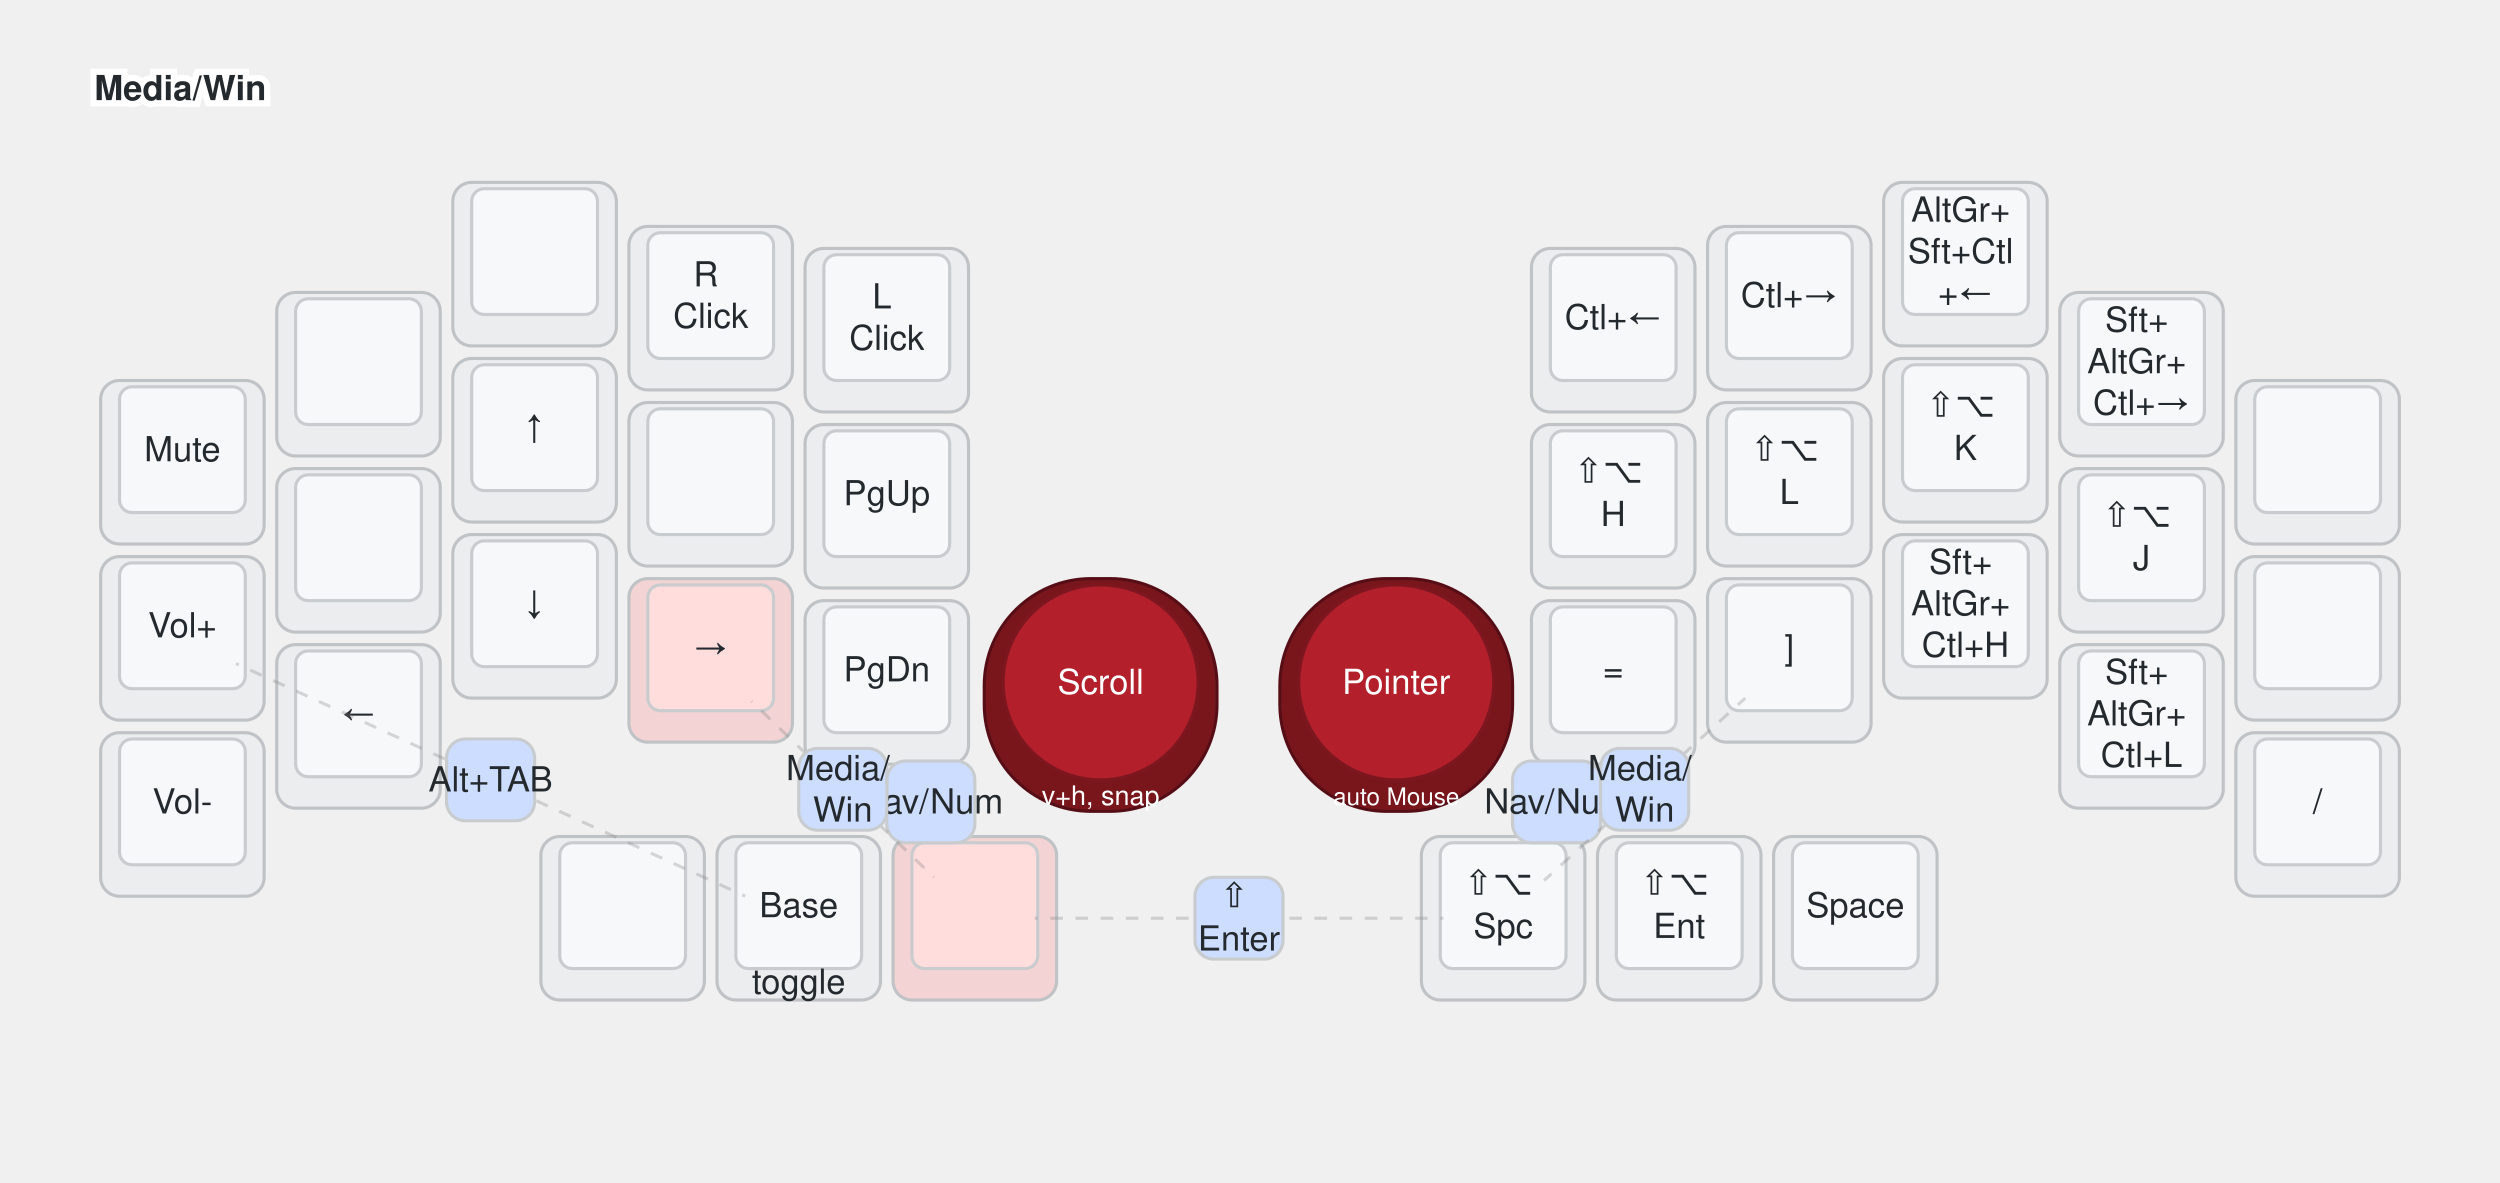
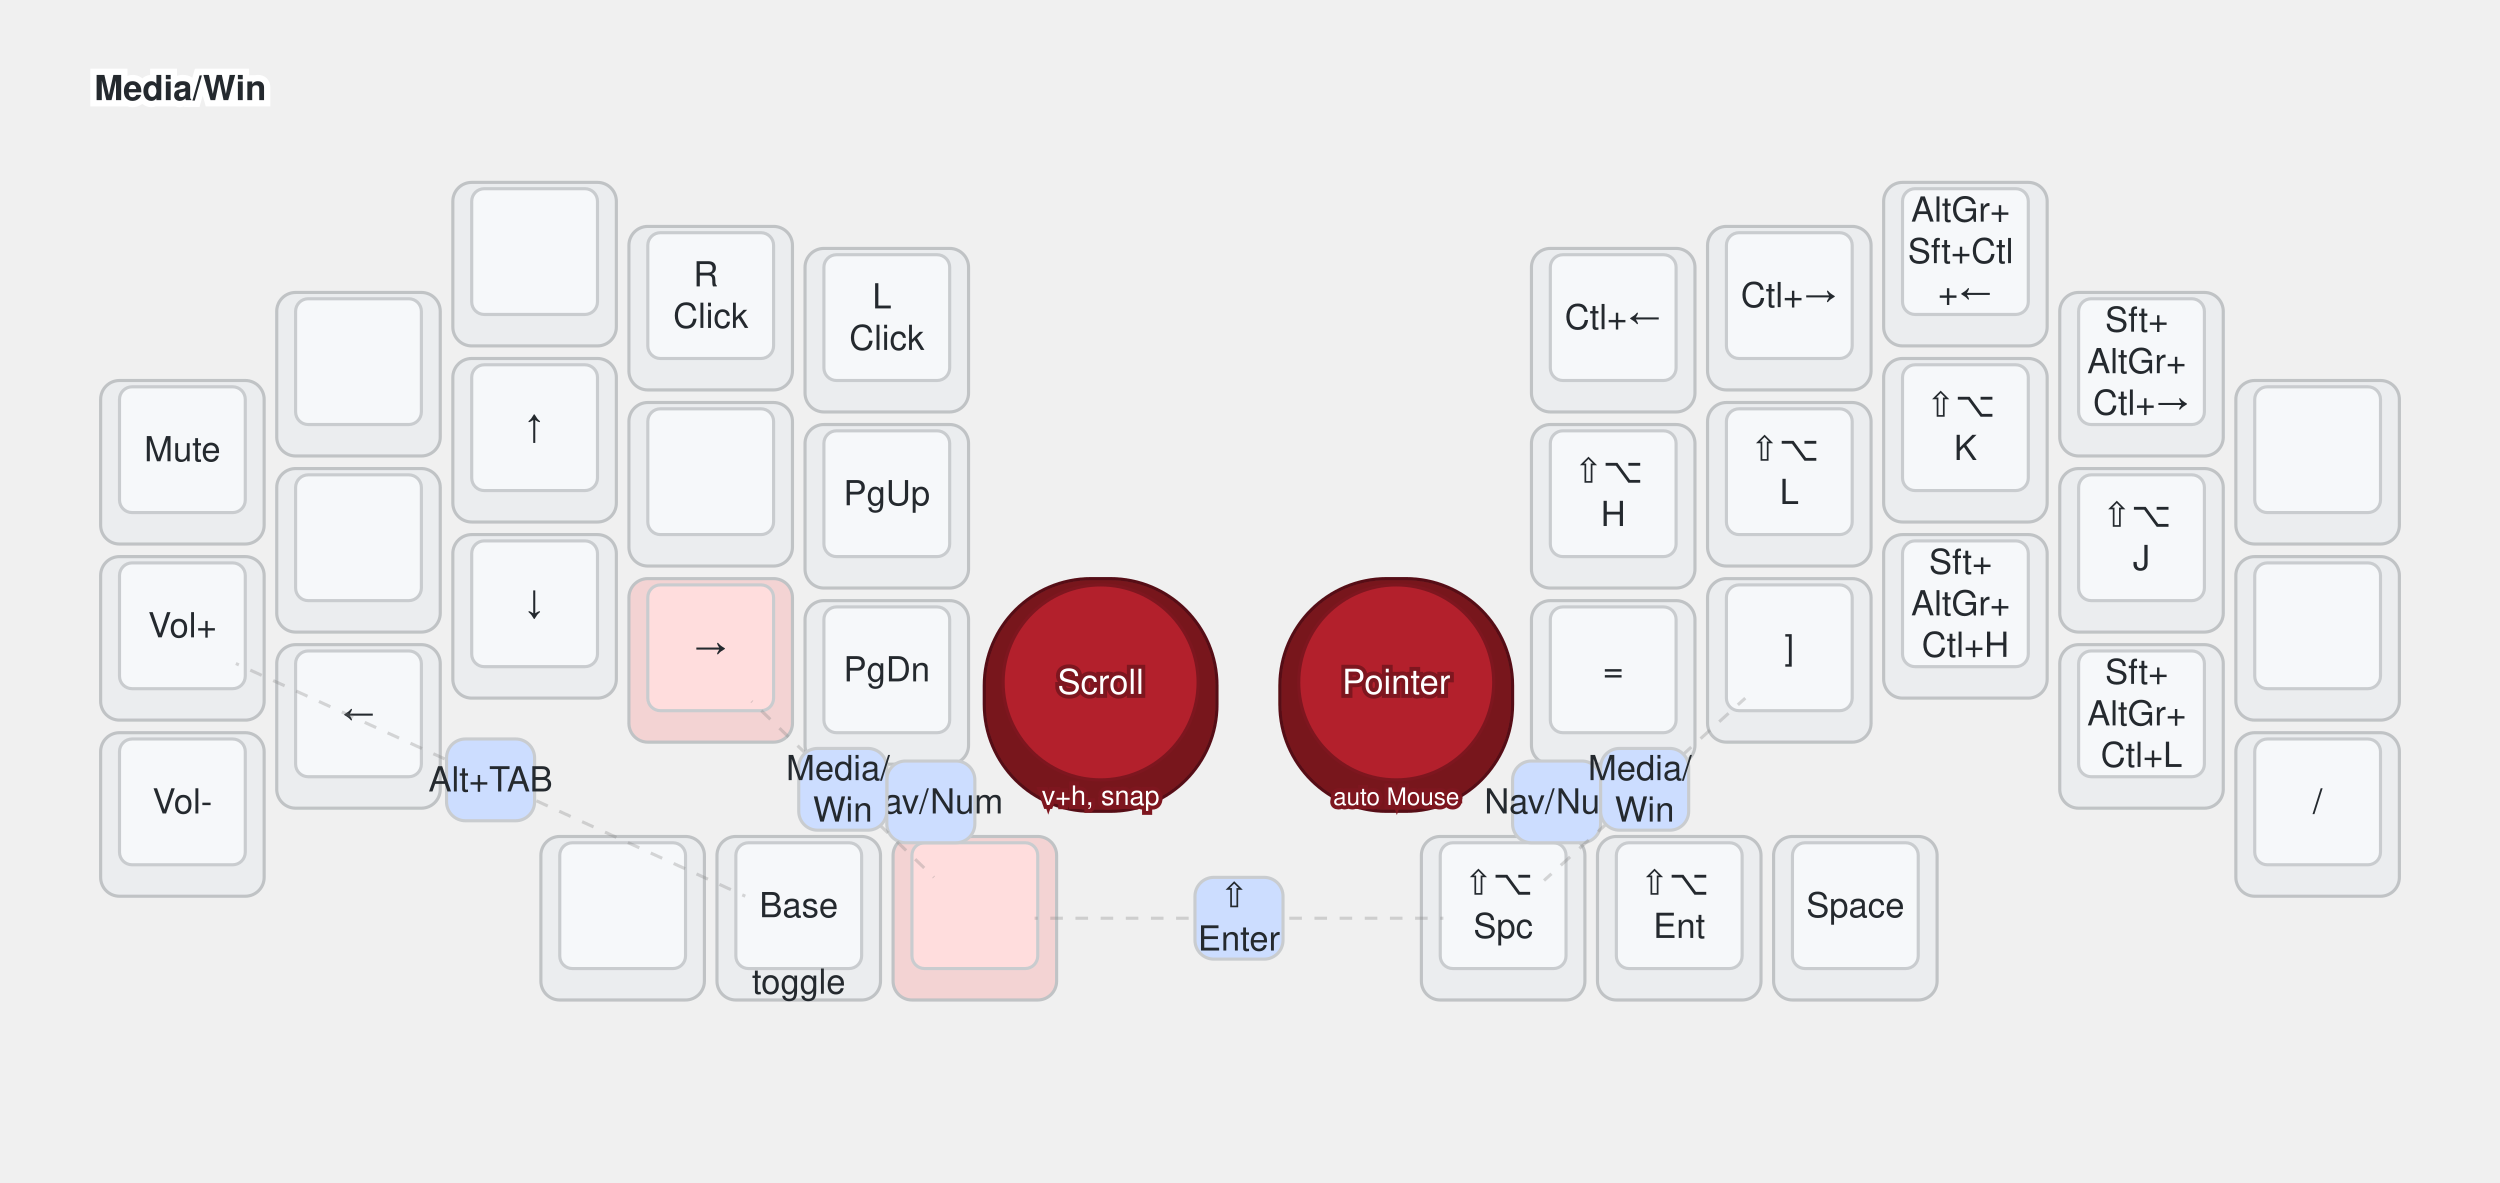
<svg xmlns="http://www.w3.org/2000/svg" width="1590" height="752" viewBox="0 0 795 376" class="keymap">
  <style>/* inherit to force styles through use tags */
svg path {
    fill: inherit;
}

/* font and background color specifications */
svg.keymap {
    font-family: SFMono-Regular,Consolas,Liberation Mono,Menlo,monospace;
    font-size: 14px;
    font-kerning: normal;
    text-rendering: optimizeLegibility;
    fill: #24292e;
}

/* default key styling */
rect.key {
    fill: #f6f8fa;
}

rect.key, rect.combo {
    stroke: #c9cccf;
    stroke-width: 1;
}

/* default key side styling, only used is draw_key_sides is set */
rect.side {
    filter: brightness(90%);
}

/* color accent for combo boxes */
rect.combo, rect.combo-separate {
    fill: #cdf;
}

/* color accent for held keys */
rect.held, rect.combo.held {
    fill: #fdd;
}

/* color accent for ghost (optional) keys */
rect.ghost, rect.combo.ghost {
    stroke-dasharray: 4, 4;
    stroke-width: 2;
}

text {
    text-anchor: middle;
    dominant-baseline: middle;
}

/* styling for layer labels */
text.label {
    font-weight: bold;
    text-anchor: start;
    stroke: white;
    stroke-width: 4;
    paint-order: stroke;
}

/* styling for optional footer */
text.footer {
    text-anchor: end;
    dominant-baseline: auto;
    stroke: white;
    stroke-width: 4;
    paint-order: stroke;
}

/* styling for combo tap, and key non-tap label text */
- text.combo, text.hold, text.shifted, text.left, text.right, text.tl, text.tr, text.bl, text.br {
+ text.combo, text.hold, text.shifted, text.left, text.right {
    font-size: 11px;
}

- text.hold, text.bl, text.br {
+ text.hold {
    text-anchor: middle;
    dominant-baseline: auto;
}

- text.shifted, text.tl, text.tr {
+ text.shifted {
    text-anchor: middle;
    dominant-baseline: hanging;
}

- text.left, text.tl, text.bl {
+ text.left {
    text-anchor: start;
}

- text.right, text.tr, text.br {
+ text.right {
    text-anchor: end;
}

text.layer-activator {
    text-decoration: underline;
}

/* styling for hold/shifted label text in combo box */
text.combo.hold, text.combo.shifted, text.combo.left, text.combo.right {
    font-size: 8px;
}

/* lighter symbol for transparent keys */
text.trans {
    fill: #7b7e81;
}

/* styling for combo dendrons */
path.combo {
    stroke-width: 1;
    stroke: gray;
    fill: none;
}

/* Start Tabler Icons Cleanup */
/* cannot use height/width with glyphs */
.icon-tabler &gt; path {
    fill: inherit;
    stroke: inherit;
    stroke-width: 2;
}
/* hide tabler's default box */
.icon-tabler &gt; path[stroke="none"][fill="none"] {
    visibility: hidden;
}
/* End Tabler Icons Cleanup */

@media (prefers-color-scheme: dark) {
svg.keymap { fill: #d1d6db; }
rect.key { fill: #3f4750; }
rect.key, rect.combo { stroke: #60666c; }
rect.combo, rect.combo-separate { fill: #1f3d7a; }
rect.held, rect.combo.held { fill: #854747; }
text.label, text.footer { stroke: black; }
text.trans { fill: #7e8184; }
path.combo { stroke: #7f7f7f; }

}
svg.keymap {
  font-family: Helvetica Neue, Helvetica, Arial, sans-serif;
  font-size: 11px;
}
path.combo {
  stroke-dasharray: 4, 4;
  stroke-opacity: 0.3;
}
.trans.tap, .ghost.tap {
  opacity: 0.4;
}
rect.trackball {
  rx: 34px;
  ry: 34px;
  fill: #b3202c;
  stroke: #7e161f;
}
rect.trackball.side {
  fill: #7e161f;
  stroke: #5c1017;
}
text.trackball {
  fill: #ffffff;
+   stroke: #7e161f;
+   stroke-width: 2.5;
+   paint-order: stroke;
}
</style>
  <g transform="translate(30, 0)" class="layer-Media/Win">
    <text x="0" y="28" class="label" id="MediaWin">Media/Win</text>
    <g transform="translate(0, 56)">
      <g transform="translate(28, 91)" class="key keypos-0">
        <rect rx="6" ry="6" x="-26" y="-26" width="52" height="52" class="key side" />
        <rect rx="4" ry="4" x="-20" y="-24" width="40" height="40" class="key" />
        <text x="0" y="-4" class="key tap">Mute</text>
      </g>
      <g transform="translate(84, 63)" class="key keypos-1">
        <rect rx="6" ry="6" x="-26" y="-26" width="52" height="52" class="key side" />
        <rect rx="4" ry="4" x="-20" y="-24" width="40" height="40" class="key" />
      </g>
      <g transform="translate(140, 28)" class="key keypos-2">
        <rect rx="6" ry="6" x="-26" y="-26" width="52" height="52" class="key side" />
        <rect rx="4" ry="4" x="-20" y="-24" width="40" height="40" class="key" />
      </g>
      <g transform="translate(196, 42)" class="key keypos-3">
        <rect rx="6" ry="6" x="-26" y="-26" width="52" height="52" class="key side" />
        <rect rx="4" ry="4" x="-20" y="-24" width="40" height="40" class="key" />
        <text x="0" y="-4" class="key tap">
          <tspan x="0" dy="-0.6em">R</tspan>
          <tspan x="0" dy="1.2em">Click</tspan>
        </text>
      </g>
      <g transform="translate(252, 49)" class="key keypos-4">
        <rect rx="6" ry="6" x="-26" y="-26" width="52" height="52" class="key side" />
        <rect rx="4" ry="4" x="-20" y="-24" width="40" height="40" class="key" />
        <text x="0" y="-4" class="key tap">
          <tspan x="0" dy="-0.6em">L</tspan>
          <tspan x="0" dy="1.2em">Click</tspan>
        </text>
      </g>
      <g transform="translate(483, 49)" class="key keypos-5">
        <rect rx="6" ry="6" x="-26" y="-26" width="52" height="52" class="key side" />
        <rect rx="4" ry="4" x="-20" y="-24" width="40" height="40" class="key" />
        <text x="0" y="-4" class="key tap">Ctl+←</text>
      </g>
      <g transform="translate(539, 42)" class="key keypos-6">
        <rect rx="6" ry="6" x="-26" y="-26" width="52" height="52" class="key side" />
        <rect rx="4" ry="4" x="-20" y="-24" width="40" height="40" class="key" />
        <text x="0" y="-4" class="key tap">Ctl+→</text>
      </g>
      <g transform="translate(595, 28)" class="key keypos-7">
        <rect rx="6" ry="6" x="-26" y="-26" width="52" height="52" class="key side" />
        <rect rx="4" ry="4" x="-20" y="-24" width="40" height="40" class="key" />
        <text x="0" y="-4" class="key tap">
          <tspan x="0" dy="-1.2em">AltGr+</tspan>
          <tspan x="0" dy="1.2em">Sft+Ctl</tspan>
          <tspan x="0" dy="1.2em">+←</tspan>
        </text>
      </g>
      <g transform="translate(651, 63)" class="key keypos-8">
        <rect rx="6" ry="6" x="-26" y="-26" width="52" height="52" class="key side" />
        <rect rx="4" ry="4" x="-20" y="-24" width="40" height="40" class="key" />
        <text x="0" y="-4" class="key tap">
          <tspan x="0" dy="-1.2em">Sft+</tspan>
          <tspan x="0" dy="1.2em">AltGr+</tspan>
          <tspan x="0" dy="1.2em">Ctl+→</tspan>
        </text>
      </g>
      <g transform="translate(707, 91)" class="key keypos-9">
        <rect rx="6" ry="6" x="-26" y="-26" width="52" height="52" class="key side" />
        <rect rx="4" ry="4" x="-20" y="-24" width="40" height="40" class="key" />
      </g>
      <g transform="translate(28, 147)" class="key keypos-10">
        <rect rx="6" ry="6" x="-26" y="-26" width="52" height="52" class="key side" />
        <rect rx="4" ry="4" x="-20" y="-24" width="40" height="40" class="key" />
        <text x="0" y="-4" class="key tap">Vol+</text>
      </g>
      <g transform="translate(84, 119)" class="key keypos-11">
        <rect rx="6" ry="6" x="-26" y="-26" width="52" height="52" class="key side" />
        <rect rx="4" ry="4" x="-20" y="-24" width="40" height="40" class="key" />
      </g>
      <g transform="translate(140, 84)" class="key keypos-12">
        <rect rx="6" ry="6" x="-26" y="-26" width="52" height="52" class="key side" />
        <rect rx="4" ry="4" x="-20" y="-24" width="40" height="40" class="key" />
        <text x="0" y="-4" class="key tap">↑</text>
      </g>
      <g transform="translate(196, 98)" class="key keypos-13">
        <rect rx="6" ry="6" x="-26" y="-26" width="52" height="52" class="key side" />
        <rect rx="4" ry="4" x="-20" y="-24" width="40" height="40" class="key" />
      </g>
      <g transform="translate(252, 105)" class="key keypos-14">
        <rect rx="6" ry="6" x="-26" y="-26" width="52" height="52" class="key side" />
        <rect rx="4" ry="4" x="-20" y="-24" width="40" height="40" class="key" />
        <text x="0" y="-4" class="key tap">PgUp</text>
      </g>
      <g transform="translate(483, 105)" class="key keypos-15">
        <rect rx="6" ry="6" x="-26" y="-26" width="52" height="52" class="key side" />
        <rect rx="4" ry="4" x="-20" y="-24" width="40" height="40" class="key" />
        <text x="0" y="-4" class="key tap">
          <tspan x="0" dy="-0.6em">⇧⌥</tspan>
          <tspan x="0" dy="1.2em">H</tspan>
        </text>
      </g>
      <g transform="translate(539, 98)" class="key keypos-16">
        <rect rx="6" ry="6" x="-26" y="-26" width="52" height="52" class="key side" />
        <rect rx="4" ry="4" x="-20" y="-24" width="40" height="40" class="key" />
        <text x="0" y="-4" class="key tap">
          <tspan x="0" dy="-0.6em">⇧⌥</tspan>
          <tspan x="0" dy="1.2em">L</tspan>
        </text>
      </g>
      <g transform="translate(595, 84)" class="key keypos-17">
        <rect rx="6" ry="6" x="-26" y="-26" width="52" height="52" class="key side" />
        <rect rx="4" ry="4" x="-20" y="-24" width="40" height="40" class="key" />
        <text x="0" y="-4" class="key tap">
          <tspan x="0" dy="-0.6em">⇧⌥</tspan>
          <tspan x="0" dy="1.2em">K</tspan>
        </text>
      </g>
      <g transform="translate(651, 119)" class="key keypos-18">
        <rect rx="6" ry="6" x="-26" y="-26" width="52" height="52" class="key side" />
        <rect rx="4" ry="4" x="-20" y="-24" width="40" height="40" class="key" />
        <text x="0" y="-4" class="key tap">
          <tspan x="0" dy="-0.6em">⇧⌥</tspan>
          <tspan x="0" dy="1.2em">J</tspan>
        </text>
      </g>
      <g transform="translate(707, 147)" class="key keypos-19">
        <rect rx="6" ry="6" x="-26" y="-26" width="52" height="52" class="key side" />
        <rect rx="4" ry="4" x="-20" y="-24" width="40" height="40" class="key" />
      </g>
      <g transform="translate(28, 203)" class="key keypos-20">
        <rect rx="6" ry="6" x="-26" y="-26" width="52" height="52" class="key side" />
        <rect rx="4" ry="4" x="-20" y="-24" width="40" height="40" class="key" />
        <text x="0" y="-4" class="key tap">Vol-</text>
      </g>
      <g transform="translate(84, 175)" class="key keypos-21">
        <rect rx="6" ry="6" x="-26" y="-26" width="52" height="52" class="key side" />
        <rect rx="4" ry="4" x="-20" y="-24" width="40" height="40" class="key" />
        <text x="0" y="-4" class="key tap">←</text>
      </g>
      <g transform="translate(140, 140)" class="key keypos-22">
        <rect rx="6" ry="6" x="-26" y="-26" width="52" height="52" class="key side" />
        <rect rx="4" ry="4" x="-20" y="-24" width="40" height="40" class="key" />
        <text x="0" y="-4" class="key tap">↓</text>
      </g>
      <g transform="translate(196, 154)" class="key held keypos-23">
        <rect rx="6" ry="6" x="-26" y="-26" width="52" height="52" class="key held side" />
        <rect rx="4" ry="4" x="-20" y="-24" width="40" height="40" class="key held" />
        <text x="0" y="-4" class="key held tap">→</text>
      </g>
      <g transform="translate(252, 161)" class="key keypos-24">
        <rect rx="6" ry="6" x="-26" y="-26" width="52" height="52" class="key side" />
        <rect rx="4" ry="4" x="-20" y="-24" width="40" height="40" class="key" />
        <text x="0" y="-4" class="key tap">PgDn</text>
      </g>
      <g transform="translate(483, 161)" class="key keypos-25">
        <rect rx="6" ry="6" x="-26" y="-26" width="52" height="52" class="key side" />
        <rect rx="4" ry="4" x="-20" y="-24" width="40" height="40" class="key" />
        <text x="0" y="-4" class="key tap">=</text>
      </g>
      <g transform="translate(539, 154)" class="key keypos-26">
        <rect rx="6" ry="6" x="-26" y="-26" width="52" height="52" class="key side" />
        <rect rx="4" ry="4" x="-20" y="-24" width="40" height="40" class="key" />
        <text x="0" y="-4" class="key tap">]</text>
      </g>
      <g transform="translate(595, 140)" class="key keypos-27">
        <rect rx="6" ry="6" x="-26" y="-26" width="52" height="52" class="key side" />
        <rect rx="4" ry="4" x="-20" y="-24" width="40" height="40" class="key" />
        <text x="0" y="-4" class="key tap">
          <tspan x="0" dy="-1.2em">Sft+</tspan>
          <tspan x="0" dy="1.2em">AltGr+</tspan>
          <tspan x="0" dy="1.2em">Ctl+H</tspan>
        </text>
      </g>
      <g transform="translate(651, 175)" class="key keypos-28">
        <rect rx="6" ry="6" x="-26" y="-26" width="52" height="52" class="key side" />
        <rect rx="4" ry="4" x="-20" y="-24" width="40" height="40" class="key" />
        <text x="0" y="-4" class="key tap">
          <tspan x="0" dy="-1.2em">Sft+</tspan>
          <tspan x="0" dy="1.2em">AltGr+</tspan>
          <tspan x="0" dy="1.2em">Ctl+L</tspan>
        </text>
      </g>
      <g transform="translate(707, 203)" class="key keypos-29">
        <rect rx="6" ry="6" x="-26" y="-26" width="52" height="52" class="key side" />
        <rect rx="4" ry="4" x="-20" y="-24" width="40" height="40" class="key" />
        <text x="0" y="-4" class="key tap">/</text>
      </g>
      <g transform="translate(168, 236)" class="key keypos-30">
        <rect rx="6" ry="6" x="-26" y="-26" width="52" height="52" class="key side" />
        <rect rx="4" ry="4" x="-20" y="-24" width="40" height="40" class="key" />
      </g>
      <g transform="translate(224, 236)" class="key keypos-31">
        <rect rx="6" ry="6" x="-26" y="-26" width="52" height="52" class="key side" />
        <rect rx="4" ry="4" x="-20" y="-24" width="40" height="40" class="key" />
        <text x="0" y="-4" class="key tap">Base</text>
        <text x="0" y="24" class="key hold">toggle</text>
      </g>
      <g transform="translate(280, 236)" class="key held keypos-32">
        <rect rx="6" ry="6" x="-26" y="-26" width="52" height="52" class="key held side" />
        <rect rx="4" ry="4" x="-20" y="-24" width="40" height="40" class="key held" />
      </g>
      <g transform="translate(448, 236)" class="key keypos-33">
        <rect rx="6" ry="6" x="-26" y="-26" width="52" height="52" class="key side" />
        <rect rx="4" ry="4" x="-20" y="-24" width="40" height="40" class="key" />
        <text x="0" y="-4" class="key tap">
          <tspan x="0" dy="-0.6em">⇧⌥</tspan>
          <tspan x="0" dy="1.2em">Spc</tspan>
        </text>
      </g>
      <g transform="translate(504, 236)" class="key keypos-34">
        <rect rx="6" ry="6" x="-26" y="-26" width="52" height="52" class="key side" />
        <rect rx="4" ry="4" x="-20" y="-24" width="40" height="40" class="key" />
        <text x="0" y="-4" class="key tap">
          <tspan x="0" dy="-0.6em">⇧⌥</tspan>
          <tspan x="0" dy="1.2em">Ent</tspan>
        </text>
      </g>
      <g transform="translate(560, 236)" class="key keypos-35">
        <rect rx="6" ry="6" x="-26" y="-26" width="52" height="52" class="key side" />
        <rect rx="4" ry="4" x="-20" y="-24" width="40" height="40" class="key" />
        <text x="0" y="-4" class="key tap">Space</text>
      </g>
      <g transform="translate(320, 165)" class="key trackball keypos-36">
        <rect rx="6" ry="6" x="-37" y="-37" width="74" height="74" class="key trackball side" />
        <rect rx="4" ry="4" x="-31" y="-35" width="62" height="62" class="key trackball" />
        <text x="0" y="-4" class="key trackball tap">Scroll</text>
        <text x="0" y="35" class="key trackball hold">
          <tspan style="font-size: 78%">v+h, snap</tspan>
        </text>
      </g>
      <g transform="translate(414, 165)" class="key trackball keypos-37">
        <rect rx="6" ry="6" x="-37" y="-37" width="74" height="74" class="key trackball side" />
        <rect rx="4" ry="4" x="-31" y="-35" width="62" height="62" class="key trackball" />
        <text x="0" y="-4" class="key trackball tap">Pointer</text>
        <text x="0" y="35" class="key trackball hold">
          <tspan style="font-size: 70%">auto Mouse</tspan>
        </text>
      </g>
      <g class="combo combopos-0">
        <rect rx="6" ry="6" x="252" y="186" width="28" height="26" class="combo" />
        <text x="266" y="199" class="combo tap">Nav/Num</text>
      </g>
      <g class="combo combopos-1">
        <path d="M238,195 l-29,-28" class="combo" />
        <path d="M238,195 l29,28" class="combo" />
        <rect rx="6" ry="6" x="224" y="182" width="28" height="26" class="combo" />
        <text x="238" y="195" class="combo tap">
          <tspan x="238" dy="-0.6em">Media/</tspan>
          <tspan x="238" dy="1.2em">Win</tspan>
        </text>
      </g>
      <g class="combo combopos-2">
        <rect rx="6" ry="6" x="451" y="186" width="28" height="26" class="combo" />
        <text x="465" y="199" class="combo tap">Nav/Num</text>
      </g>
      <g class="combo combopos-3">
        <path d="M493,195 l32,-29" class="combo" />
        <path d="M493,195 l-32,29" class="combo" />
        <rect rx="6" ry="6" x="479" y="182" width="28" height="26" class="combo" />
        <text x="493" y="195" class="combo tap">
          <tspan x="493" dy="-0.6em">Media/</tspan>
          <tspan x="493" dy="1.2em">Win</tspan>
        </text>
      </g>
      <g class="combo combopos-4">
        <path d="M364,236 l-65,0" class="combo" />
        <path d="M364,236 l65,0" class="combo" />
        <rect rx="6" ry="6" x="350" y="223" width="28" height="26" class="combo" />
        <text x="364" y="236" class="combo tap">
          <tspan x="364" dy="-0.6em">⇧</tspan>
          <tspan x="364" dy="1.2em">Enter</tspan>
        </text>
      </g>
      <g class="combo combopos-5">
        <path d="M126,192 l81,37" class="combo" />
        <path d="M126,192 l-81,-37" class="combo" />
        <rect rx="6" ry="6" x="112" y="179" width="28" height="26" class="combo" />
        <text x="126" y="192" class="combo tap">Alt+TAB</text>
      </g>
    </g>
  </g>
</svg>
